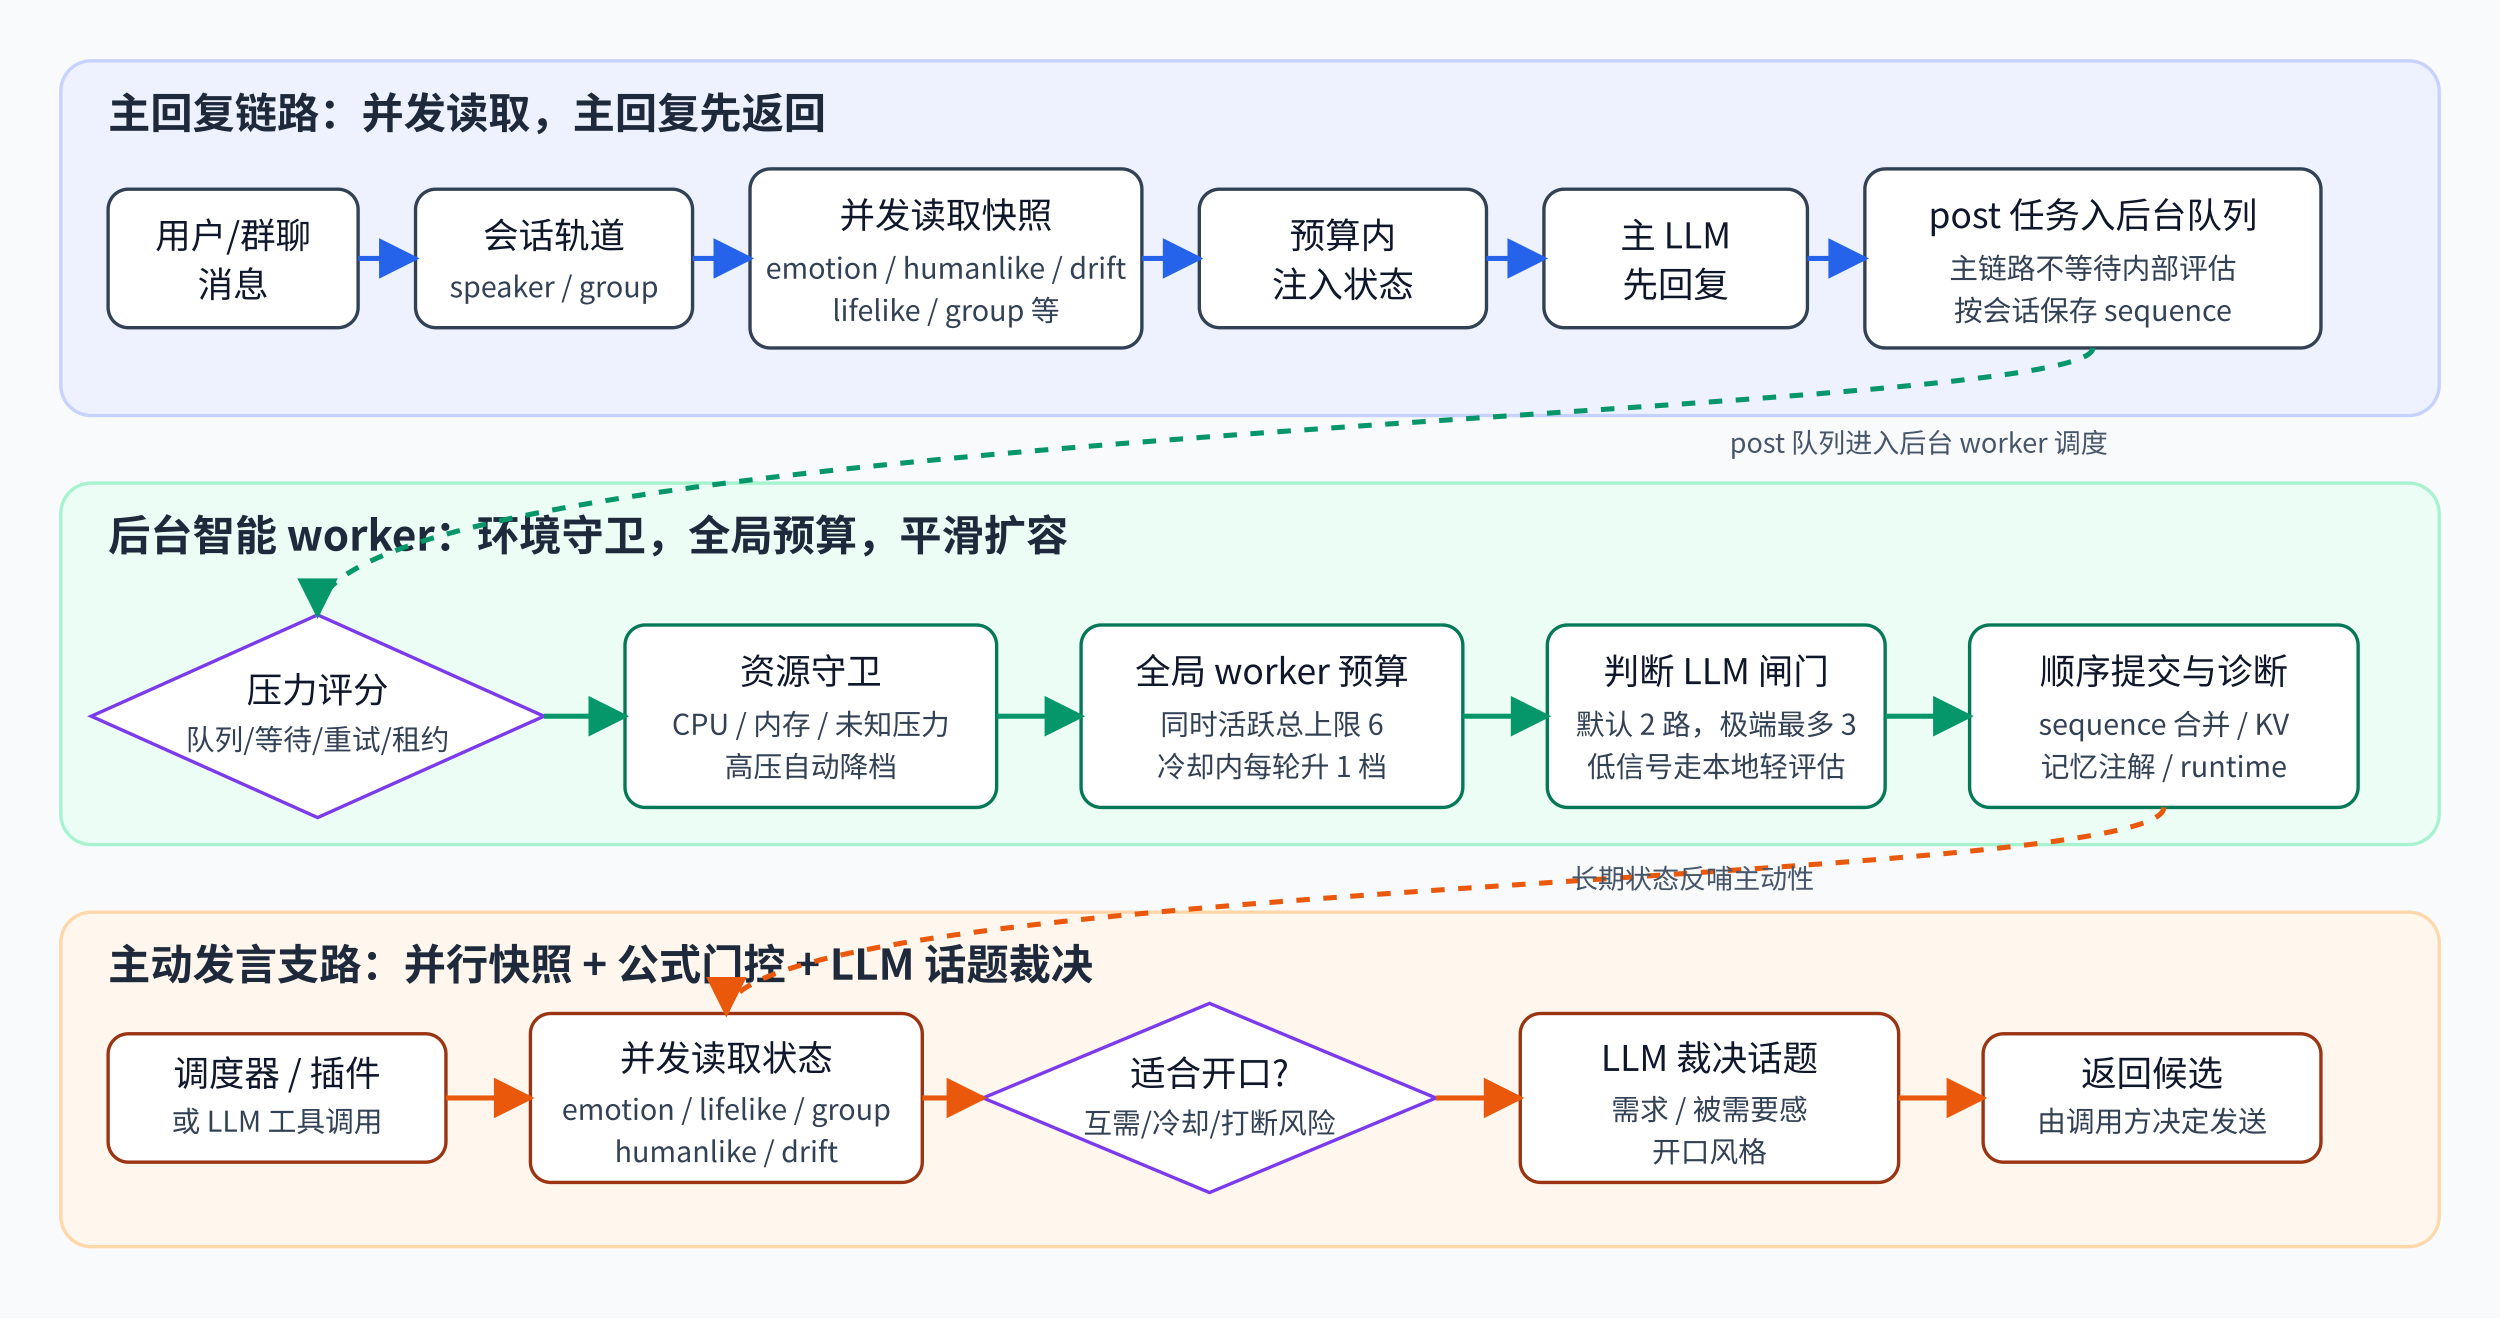
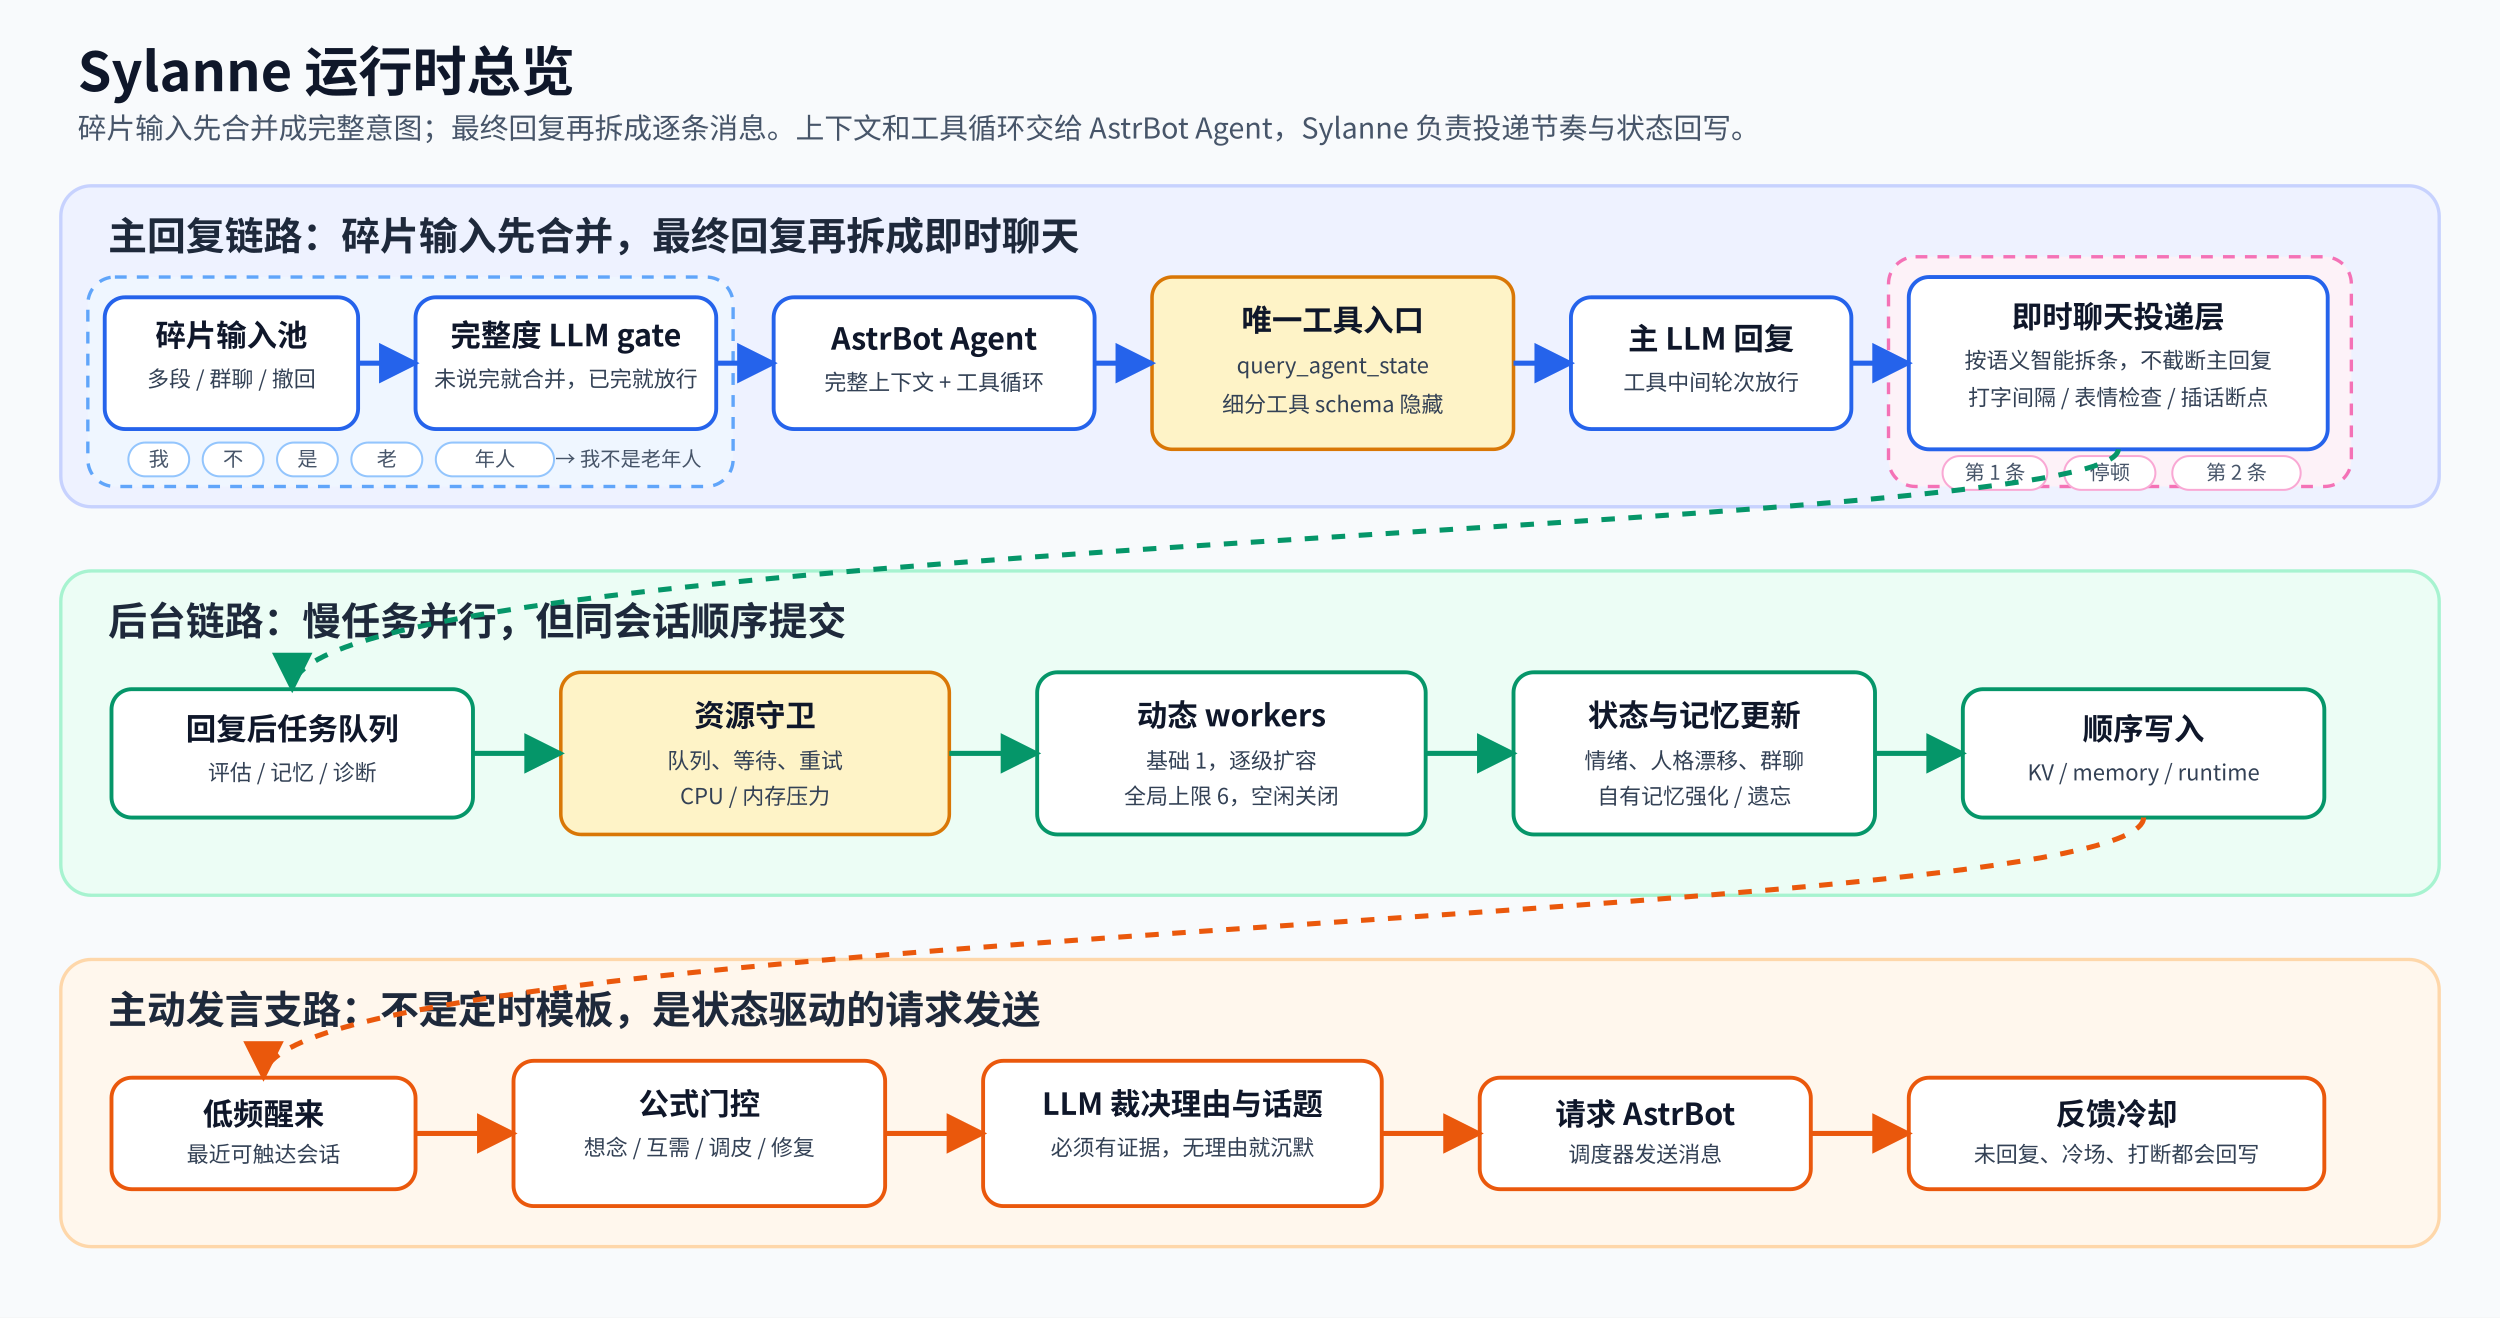
<svg xmlns="http://www.w3.org/2000/svg" width="1480" height="780" viewBox="0 0 1480 780" role="img" aria-labelledby="title desc">
  <defs>
    <marker id="arrowBlue" viewBox="0 0 10 10" refX="9" refY="5" markerWidth="8" markerHeight="8" orient="auto-start-reverse">
-       <path d="M 0 0 L 10 5 L 0 10 z" fill="#2563eb" />
+       <path d="M0 0 L10 5 L0 10 Z" fill="#2563eb" />
    </marker>
    <marker id="arrowGreen" viewBox="0 0 10 10" refX="9" refY="5" markerWidth="8" markerHeight="8" orient="auto-start-reverse">
-       <path d="M 0 0 L 10 5 L 0 10 z" fill="#059669" />
+       <path d="M0 0 L10 5 L0 10 Z" fill="#059669" />
    </marker>
    <marker id="arrowOrange" viewBox="0 0 10 10" refX="9" refY="5" markerWidth="8" markerHeight="8" orient="auto-start-reverse">
-       <path d="M 0 0 L 10 5 L 0 10 z" fill="#ea580c" />
+       <path d="M0 0 L10 5 L0 10 Z" fill="#ea580c" />
    </marker>
    <style>
      .bg { fill: #f8fafc; }
+       .title { font-family: "Microsoft YaHei", "Noto Sans CJK SC", Arial, sans-serif; font-size: 32px; font-weight: 800; fill: #0f172a; }
+       .subtitle { font-family: "Microsoft YaHei", "Noto Sans CJK SC", Arial, sans-serif; font-size: 17px; fill: #475569; }
      .laneMain { fill: #eef2ff; stroke: #c7d2fe; stroke-width: 2; }
-       .laneWorker { fill: #ecfdf5; stroke: #a7f3d0; stroke-width: 2; }
-       .laneProactive { fill: #fff7ed; stroke: #fed7aa; stroke-width: 2; }
+       .laneBack { fill: #ecfdf5; stroke: #a7f3d0; stroke-width: 2; }
+       .lanePro { fill: #fff7ed; stroke: #fed7aa; stroke-width: 2; }
      .node { fill: #ffffff; stroke: #334155; stroke-width: 2; }
-       .nodeGreen { fill: #ffffff; stroke: #047857; stroke-width: 2; }
-       .nodeOrange { fill: #ffffff; stroke: #9a3412; stroke-width: 2; }
-       .decision { fill: #ffffff; stroke: #7c3aed; stroke-width: 2; }
-       .text { font-family: "Microsoft YaHei", "Noto Sans CJK SC", Arial, sans-serif; font-size: 21px; fill: #0f172a; }
-       .small { font-family: "Microsoft YaHei", "Noto Sans CJK SC", Arial, sans-serif; font-size: 17px; fill: #334155; }
-       .label { font-family: "Microsoft YaHei", "Noto Sans CJK SC", Arial, sans-serif; font-size: 25px; font-weight: 700; fill: #1e293b; }
-       .tag { font-family: "Microsoft YaHei", "Noto Sans CJK SC", Arial, sans-serif; font-size: 16px; fill: #475569; }
+       .nodeBlue { fill: #ffffff; stroke: #2563eb; stroke-width: 2.3; }
+       .nodeGreen { fill: #ffffff; stroke: #059669; stroke-width: 2.3; }
+       .nodeOrange { fill: #ffffff; stroke: #ea580c; stroke-width: 2.3; }
+       .guard { fill: #fef3c7; stroke: #d97706; stroke-width: 2.1; }
+       .label { font-family: "Microsoft YaHei", "Noto Sans CJK SC", Arial, sans-serif; font-size: 23px; font-weight: 800; fill: #1e293b; }
+       .text { font-family: "Microsoft YaHei", "Noto Sans CJK SC", Arial, sans-serif; font-size: 18px; font-weight: 700; fill: #0f172a; }
+       .small { font-family: "Microsoft YaHei", "Noto Sans CJK SC", Arial, sans-serif; font-size: 13px; fill: #334155; }
+       .tag { font-family: "Microsoft YaHei", "Noto Sans CJK SC", Arial, sans-serif; font-size: 12px; fill: #475569; }
+       .inputBand { fill: #eff6ff; stroke: #60a5fa; stroke-width: 2; stroke-dasharray: 7 6; }
+       .outputBand { fill: #fdf2f8; stroke: #f472b6; stroke-width: 2; stroke-dasharray: 7 6; }
+       .miniBubble { fill: #ffffff; stroke: #93c5fd; stroke-width: 1.2; }
+       .miniReply { fill: #ffffff; stroke: #f9a8d4; stroke-width: 1.2; }
      .arrowBlue { stroke: #2563eb; stroke-width: 3; fill: none; marker-end: url(#arrowBlue); }
      .arrowGreen { stroke: #059669; stroke-width: 3; fill: none; marker-end: url(#arrowGreen); }
      .arrowOrange { stroke: #ea580c; stroke-width: 3; fill: none; marker-end: url(#arrowOrange); }
      .dash { stroke-dasharray: 8 8; }
    </style>
  </defs>
  <rect class="bg" width="1480" height="780" />
-   <rect class="laneMain" x="36" y="36" width="1408" height="210" rx="18" />
-   <text class="label" x="64" y="76">主回复链路：并发读取，主回复先返回</text>
-   <g>
-     <rect class="node" x="64" y="112" width="148" height="82" rx="12" />
-     <text class="text" x="138" y="147" text-anchor="middle">用户/群聊</text>
-     <text class="text" x="138" y="176" text-anchor="middle">消息</text>
-     <rect class="node" x="246" y="112" width="164" height="82" rx="12" />
-     <text class="text" x="328" y="147" text-anchor="middle">会话轨道</text>
-     <text class="small" x="328" y="176" text-anchor="middle">speaker / group</text>
-     <rect class="node" x="444" y="100" width="232" height="106" rx="12" />
-     <text class="text" x="560" y="135" text-anchor="middle">并发读取快照</text>
-     <text class="small" x="560" y="165" text-anchor="middle">emotion / humanlike / drift</text>
-     <text class="small" x="560" y="190" text-anchor="middle">lifelike / group 等</text>
-     <rect class="node" x="710" y="112" width="170" height="82" rx="12" />
-     <text class="text" x="795" y="147" text-anchor="middle">预算内</text>
-     <text class="text" x="795" y="176" text-anchor="middle">注入状态</text>
-     <rect class="node" x="914" y="112" width="156" height="82" rx="12" />
-     <text class="text" x="992" y="147" text-anchor="middle">主 LLM</text>
-     <text class="text" x="992" y="176" text-anchor="middle">先回复</text>
-     <rect class="node" x="1104" y="100" width="270" height="106" rx="12" />
-     <text class="text" x="1239" y="135" text-anchor="middle">post 任务入后台队列</text>
-     <text class="small" x="1239" y="165" text-anchor="middle">主链路不等待内部评估</text>
-     <text class="small" x="1239" y="190" text-anchor="middle">按会话保存 sequence</text>
-   </g>
-   <path class="arrowBlue" d="M212 153 H246" />
-   <path class="arrowBlue" d="M410 153 H444" />
-   <path class="arrowBlue" d="M676 153 H710" />
-   <path class="arrowBlue" d="M880 153 H914" />
-   <path class="arrowBlue" d="M1070 153 H1104" />
-   <rect class="laneWorker" x="36" y="286" width="1408" height="214" rx="18" />
-   <text class="label" x="64" y="326">后台智能 worker：环境守卫，全局预算，平滑扩容</text>
-   <g>
-     <path class="decision" d="M188 364 L322 424 L188 484 L54 424 Z" />
-     <text class="text" x="188" y="416" text-anchor="middle">压力评分</text>
-     <text class="small" x="188" y="444" text-anchor="middle">队列/等待/重试/租约</text>
-     <rect class="nodeGreen" x="370" y="370" width="220" height="108" rx="12" />
-     <text class="text" x="480" y="405" text-anchor="middle">资源守卫</text>
-     <text class="small" x="480" y="435" text-anchor="middle">CPU / 内存 / 未知压力</text>
-     <text class="small" x="480" y="460" text-anchor="middle">高压自动降档</text>
-     <rect class="nodeGreen" x="640" y="370" width="226" height="108" rx="12" />
-     <text class="text" x="753" y="405" text-anchor="middle">全局 worker 预算</text>
-     <text class="small" x="753" y="435" text-anchor="middle">同时活跃总上限 6</text>
-     <text class="small" x="753" y="460" text-anchor="middle">冷却内每轮升 1 档</text>
-     <rect class="nodeGreen" x="916" y="370" width="200" height="108" rx="12" />
-     <text class="text" x="1016" y="405" text-anchor="middle">判断 LLM 闸门</text>
-     <text class="small" x="1016" y="435" text-anchor="middle">默认 2 路，极端最多 3</text>
-     <text class="small" x="1016" y="460" text-anchor="middle">低信号走本地轻评估</text>
-     <rect class="nodeGreen" x="1166" y="370" width="230" height="108" rx="12" />
-     <text class="text" x="1281" y="405" text-anchor="middle">顺序提交与诊断</text>
-     <text class="small" x="1281" y="435" text-anchor="middle">sequence 合并 / KV</text>
-     <text class="small" x="1281" y="460" text-anchor="middle">记忆注解 / runtime</text>
-   </g>
-   <path class="arrowGreen" d="M322 424 H370" />
-   <path class="arrowGreen" d="M590 424 H640" />
-   <path class="arrowGreen" d="M866 424 H916" />
-   <path class="arrowGreen" d="M1116 424 H1166" />
-   <path class="arrowGreen dash" d="M1239 206 C1239 250 188 250 188 364" />
-   <text class="tag" x="1024" y="268">post 队列进入后台 worker 调度</text>
-   <rect class="laneProactive" x="36" y="540" width="1408" height="198" rx="18" />
-   <text class="label" x="64" y="580">主动发言支路：并行快照 + 公式门控 + LLM 话题裁决</text>
-   <g>
-     <rect class="nodeOrange" x="64" y="612" width="200" height="76" rx="12" />
-     <text class="text" x="164" y="643" text-anchor="middle">调度器 / 插件</text>
-     <text class="small" x="164" y="670" text-anchor="middle">或 LLM 工具调用</text>
-     <rect class="nodeOrange" x="314" y="600" width="232" height="100" rx="12" />
-     <text class="text" x="430" y="634" text-anchor="middle">并发读取状态</text>
-     <text class="small" x="430" y="663" text-anchor="middle">emotion / lifelike / group</text>
-     <text class="small" x="430" y="688" text-anchor="middle">humanlike / drift</text>
-     <path class="decision" d="M716 594 L850 650 L716 706 L582 650 Z" />
-     <text class="text" x="716" y="643" text-anchor="middle">适合开口?</text>
-     <text class="small" x="716" y="671" text-anchor="middle">互需/冷却/打断风险</text>
-     <rect class="nodeOrange" x="900" y="600" width="224" height="100" rx="12" />
-     <text class="text" x="1012" y="634" text-anchor="middle">LLM 裁决话题</text>
-     <text class="small" x="1012" y="663" text-anchor="middle">需求 / 被需要感</text>
-     <text class="small" x="1012" y="688" text-anchor="middle">开口风格</text>
-     <rect class="nodeOrange" x="1174" y="612" width="200" height="76" rx="12" />
-     <text class="text" x="1274" y="643" text-anchor="middle">返回候选</text>
-     <text class="small" x="1274" y="670" text-anchor="middle">由调用方决定发送</text>
-   </g>
-   <path class="arrowOrange" d="M264 650 H314" />
-   <path class="arrowOrange" d="M546 650 H582" />
-   <path class="arrowOrange" d="M850 650 H900" />
-   <path class="arrowOrange" d="M1124 650 H1174" />
-   <path class="arrowOrange dash" d="M1281 478 C1281 525 430 520 430 600" />
-   <text class="tag" x="930" y="526">长期状态反哺主动性</text>
+   <text class="title" x="46" y="54">Sylanne 运行时总览</text>
+   <text class="subtitle" x="46" y="82">碎片输入先合并成完整意图；最终回复再拆成逐条消息。上下文和工具循环交给 AstrBot Agent，Sylanne 负责投递节奏与状态回写。</text>
+   <rect class="laneMain" x="36" y="110" width="1408" height="190" rx="18" />
+   <text class="label" x="64" y="148">主回复链路：碎片输入先合并，最终回复再拆成即时聊天</text>
+   <rect class="inputBand" x="52" y="164" width="382" height="124" rx="16" />
+   <rect class="outputBand" x="1118" y="152" width="274" height="136" rx="16" />
+   <rect class="nodeBlue" x="62" y="176" width="150" height="78" rx="12" />
+   <text class="text" x="137" y="205" text-anchor="middle">碎片输入池</text>
+   <text class="small" x="137" y="229" text-anchor="middle">多段 / 群聊 / 撤回</text>
+   <rect class="nodeBlue" x="246" y="176" width="178" height="78" rx="12" />
+   <text class="text" x="335" y="205" text-anchor="middle">完整度 LLM gate</text>
+   <text class="small" x="335" y="229" text-anchor="middle">未说完就合并，已完就放行</text>
+   <rect class="miniBubble" x="76" y="262" width="36" height="20" rx="10" />
+   <text class="tag" x="94" y="276" text-anchor="middle">我</text>
+   <rect class="miniBubble" x="120" y="262" width="36" height="20" rx="10" />
+   <text class="tag" x="138" y="276" text-anchor="middle">不</text>
+   <rect class="miniBubble" x="164" y="262" width="36" height="20" rx="10" />
+   <text class="tag" x="182" y="276" text-anchor="middle">是</text>
+   <rect class="miniBubble" x="208" y="262" width="42" height="20" rx="10" />
+   <text class="tag" x="229" y="276" text-anchor="middle">老</text>
+   <rect class="miniBubble" x="258" y="262" width="70" height="20" rx="10" />
+   <text class="tag" x="293" y="276" text-anchor="middle">年人</text>
+   <text class="tag" x="372" y="276" text-anchor="middle">→ 我不是老年人</text>
+   <rect class="nodeBlue" x="458" y="176" width="190" height="78" rx="12" />
+   <text class="text" x="553" y="207" text-anchor="middle">AstrBot Agent</text>
+   <text class="small" x="553" y="231" text-anchor="middle">完整上下文 + 工具循环</text>
+   <rect class="guard" x="682" y="164" width="214" height="102" rx="12" />
+   <text class="text" x="789" y="196" text-anchor="middle">唯一工具入口</text>
+   <text class="small" x="789" y="221" text-anchor="middle">query_agent_state</text>
+   <text class="small" x="789" y="244" text-anchor="middle">细分工具 schema 隐藏</text>
+   <rect class="nodeBlue" x="930" y="176" width="166" height="78" rx="12" />
+   <text class="text" x="1013" y="207" text-anchor="middle">主 LLM 回复</text>
+   <text class="small" x="1013" y="231" text-anchor="middle">工具中间轮次放行</text>
+   <rect class="nodeBlue" x="1130" y="164" width="248" height="102" rx="12" />
+   <text class="text" x="1254" y="194" text-anchor="middle">即时聊天投递层</text>
+   <text class="small" x="1254" y="218" text-anchor="middle">按语义智能拆条，不截断主回复</text>
+   <text class="small" x="1254" y="240" text-anchor="middle">打字间隔 / 表情检查 / 插话断点</text>
+   <rect class="miniReply" x="1150" y="270" width="62" height="20" rx="10" />
+   <text class="tag" x="1181" y="284" text-anchor="middle">第 1 条</text>
+   <rect class="miniReply" x="1222" y="270" width="54" height="20" rx="10" />
+   <text class="tag" x="1249" y="284" text-anchor="middle">停顿</text>
+   <rect class="miniReply" x="1286" y="270" width="76" height="20" rx="10" />
+   <text class="tag" x="1324" y="284" text-anchor="middle">第 2 条</text>
+   <path class="arrowBlue" d="M212 215 H246" />
+   <path class="arrowBlue" d="M424 215 H458" />
+   <path class="arrowBlue" d="M648 215 H682" />
+   <path class="arrowBlue" d="M896 215 H930" />
+   <path class="arrowBlue" d="M1096 215 H1130" />
+   <rect class="laneBack" x="36" y="338" width="1408" height="192" rx="18" />
+   <text class="label" x="64" y="376">后台链路：慢任务并行，但同会话顺序提交</text>
+   <rect class="nodeGreen" x="66" y="408" width="214" height="76" rx="12" />
+   <text class="text" x="173" y="438" text-anchor="middle">回复后任务队列</text>
+   <text class="small" x="173" y="462" text-anchor="middle">评估 / 记忆 / 诊断</text>
+   <rect class="guard" x="332" y="398" width="230" height="96" rx="12" />
+   <text class="text" x="447" y="430" text-anchor="middle">资源守卫</text>
+   <text class="small" x="447" y="455" text-anchor="middle">队列、等待、重试</text>
+   <text class="small" x="447" y="476" text-anchor="middle">CPU / 内存压力</text>
+   <rect class="nodeGreen" x="614" y="398" width="230" height="96" rx="12" />
+   <text class="text" x="729" y="430" text-anchor="middle">动态 workers</text>
+   <text class="small" x="729" y="455" text-anchor="middle">基础 1，逐级扩容</text>
+   <text class="small" x="729" y="476" text-anchor="middle">全局上限 6，空闲关闭</text>
+   <rect class="nodeGreen" x="896" y="398" width="214" height="96" rx="12" />
+   <text class="text" x="1003" y="430" text-anchor="middle">状态与记忆更新</text>
+   <text class="small" x="1003" y="455" text-anchor="middle">情绪、人格漂移、群聊</text>
+   <text class="small" x="1003" y="476" text-anchor="middle">自有记忆强化 / 遗忘</text>
+   <rect class="nodeGreen" x="1162" y="408" width="214" height="76" rx="12" />
+   <text class="text" x="1269" y="438" text-anchor="middle">顺序写入</text>
+   <text class="small" x="1269" y="462" text-anchor="middle">KV / memory / runtime</text>
+   <path class="arrowGreen dash" d="M1254 266 C1254 318 173 318 173 408" />
+   <path class="arrowGreen" d="M280 446 H332" />
+   <path class="arrowGreen" d="M562 446 H614" />
+   <path class="arrowGreen" d="M844 446 H896" />
+   <path class="arrowGreen" d="M1110 446 H1162" />
+   <rect class="lanePro" x="36" y="568" width="1408" height="170" rx="18" />
+   <text class="label" x="64" y="606">主动发言支路：不是定时模板，是状态驱动的请求发送</text>
+   <rect class="nodeOrange" x="66" y="638" width="180" height="66" rx="12" />
+   <text class="text" x="156" y="666" text-anchor="middle">低频醒来</text>
+   <text class="small" x="156" y="688" text-anchor="middle">最近可触达会话</text>
+   <rect class="nodeOrange" x="304" y="628" width="220" height="86" rx="12" />
+   <text class="text" x="414" y="660" text-anchor="middle">公式门控</text>
+   <text class="small" x="414" y="684" text-anchor="middle">想念 / 互需 / 调皮 / 修复</text>
+   <rect class="nodeOrange" x="582" y="628" width="236" height="86" rx="12" />
+   <text class="text" x="700" y="660" text-anchor="middle">LLM 裁决理由与话题</text>
+   <text class="small" x="700" y="684" text-anchor="middle">必须有证据，无理由就沉默</text>
+   <rect class="nodeOrange" x="876" y="638" width="196" height="66" rx="12" />
+   <text class="text" x="974" y="666" text-anchor="middle">请求 AstrBot</text>
+   <text class="small" x="974" y="688" text-anchor="middle">调度器发送消息</text>
+   <rect class="nodeOrange" x="1130" y="638" width="246" height="66" rx="12" />
+   <text class="text" x="1253" y="666" text-anchor="middle">反馈冷却</text>
+   <text class="small" x="1253" y="688" text-anchor="middle">未回复、冷场、打断都会回写</text>
+   <path class="arrowOrange dash" d="M1269 484 C1269 548 156 548 156 638" />
+   <path class="arrowOrange" d="M246 671 H304" />
+   <path class="arrowOrange" d="M524 671 H582" />
+   <path class="arrowOrange" d="M818 671 H876" />
+   <path class="arrowOrange" d="M1072 671 H1130" />
</svg>
